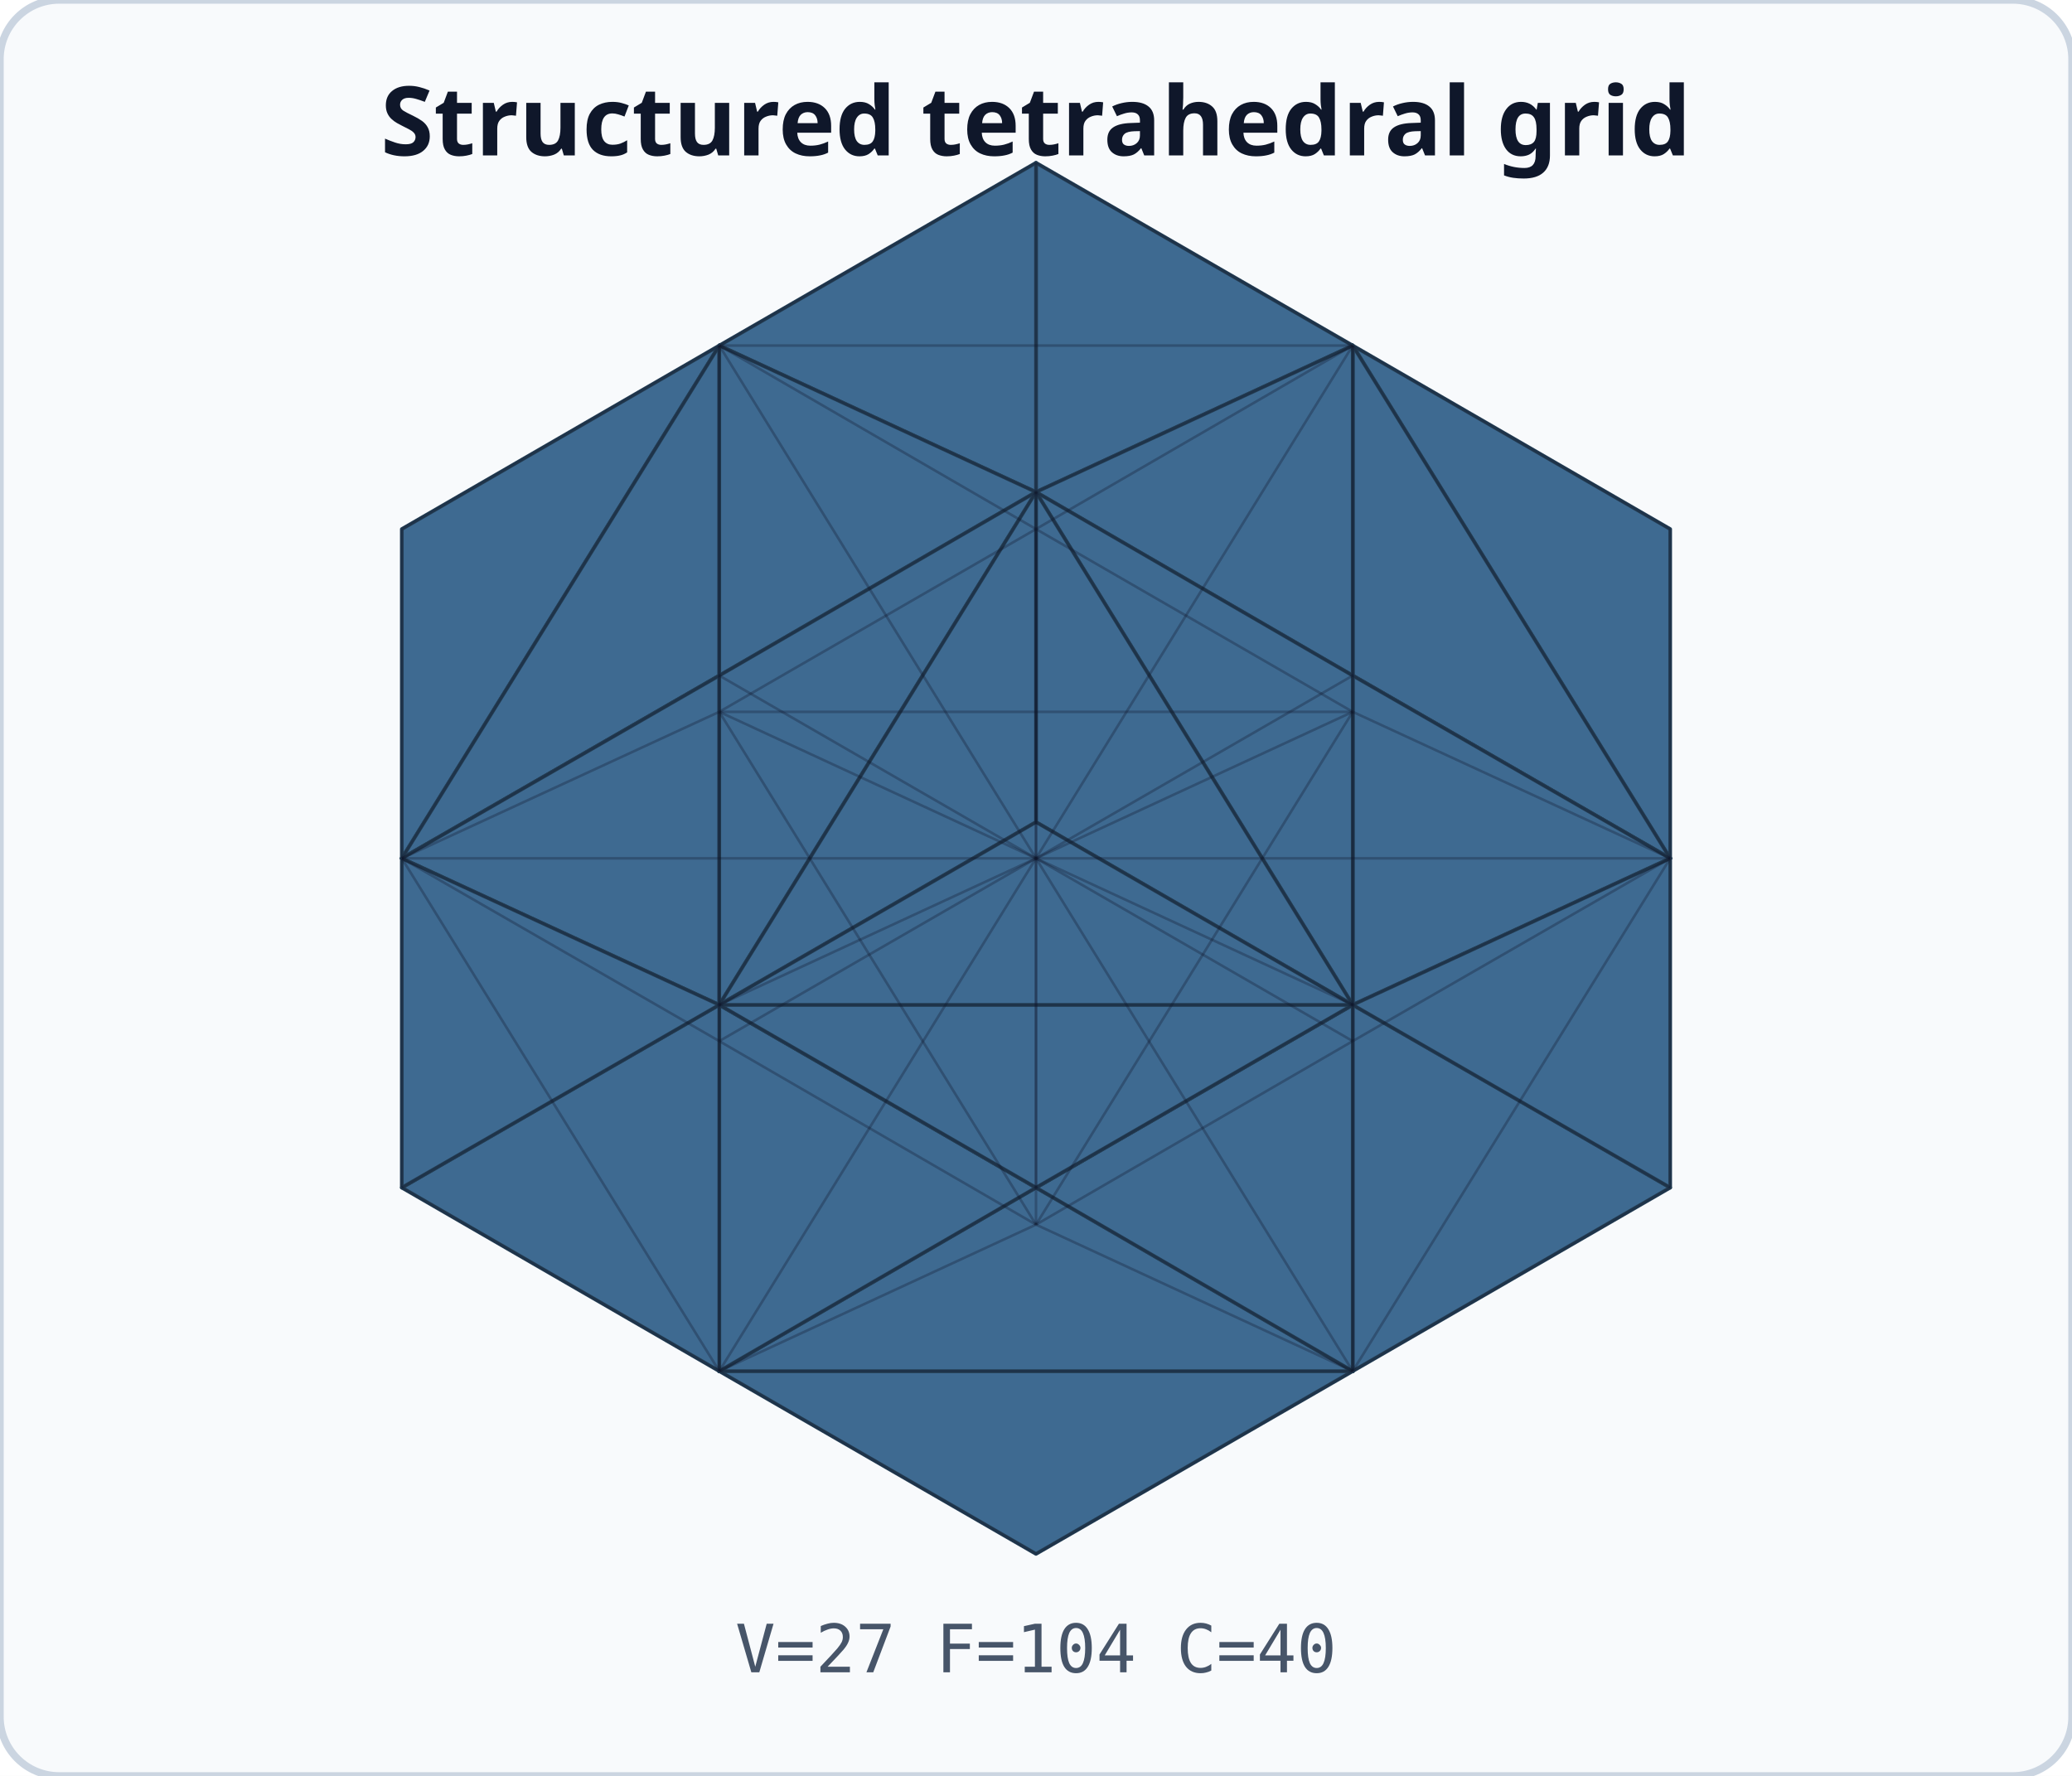
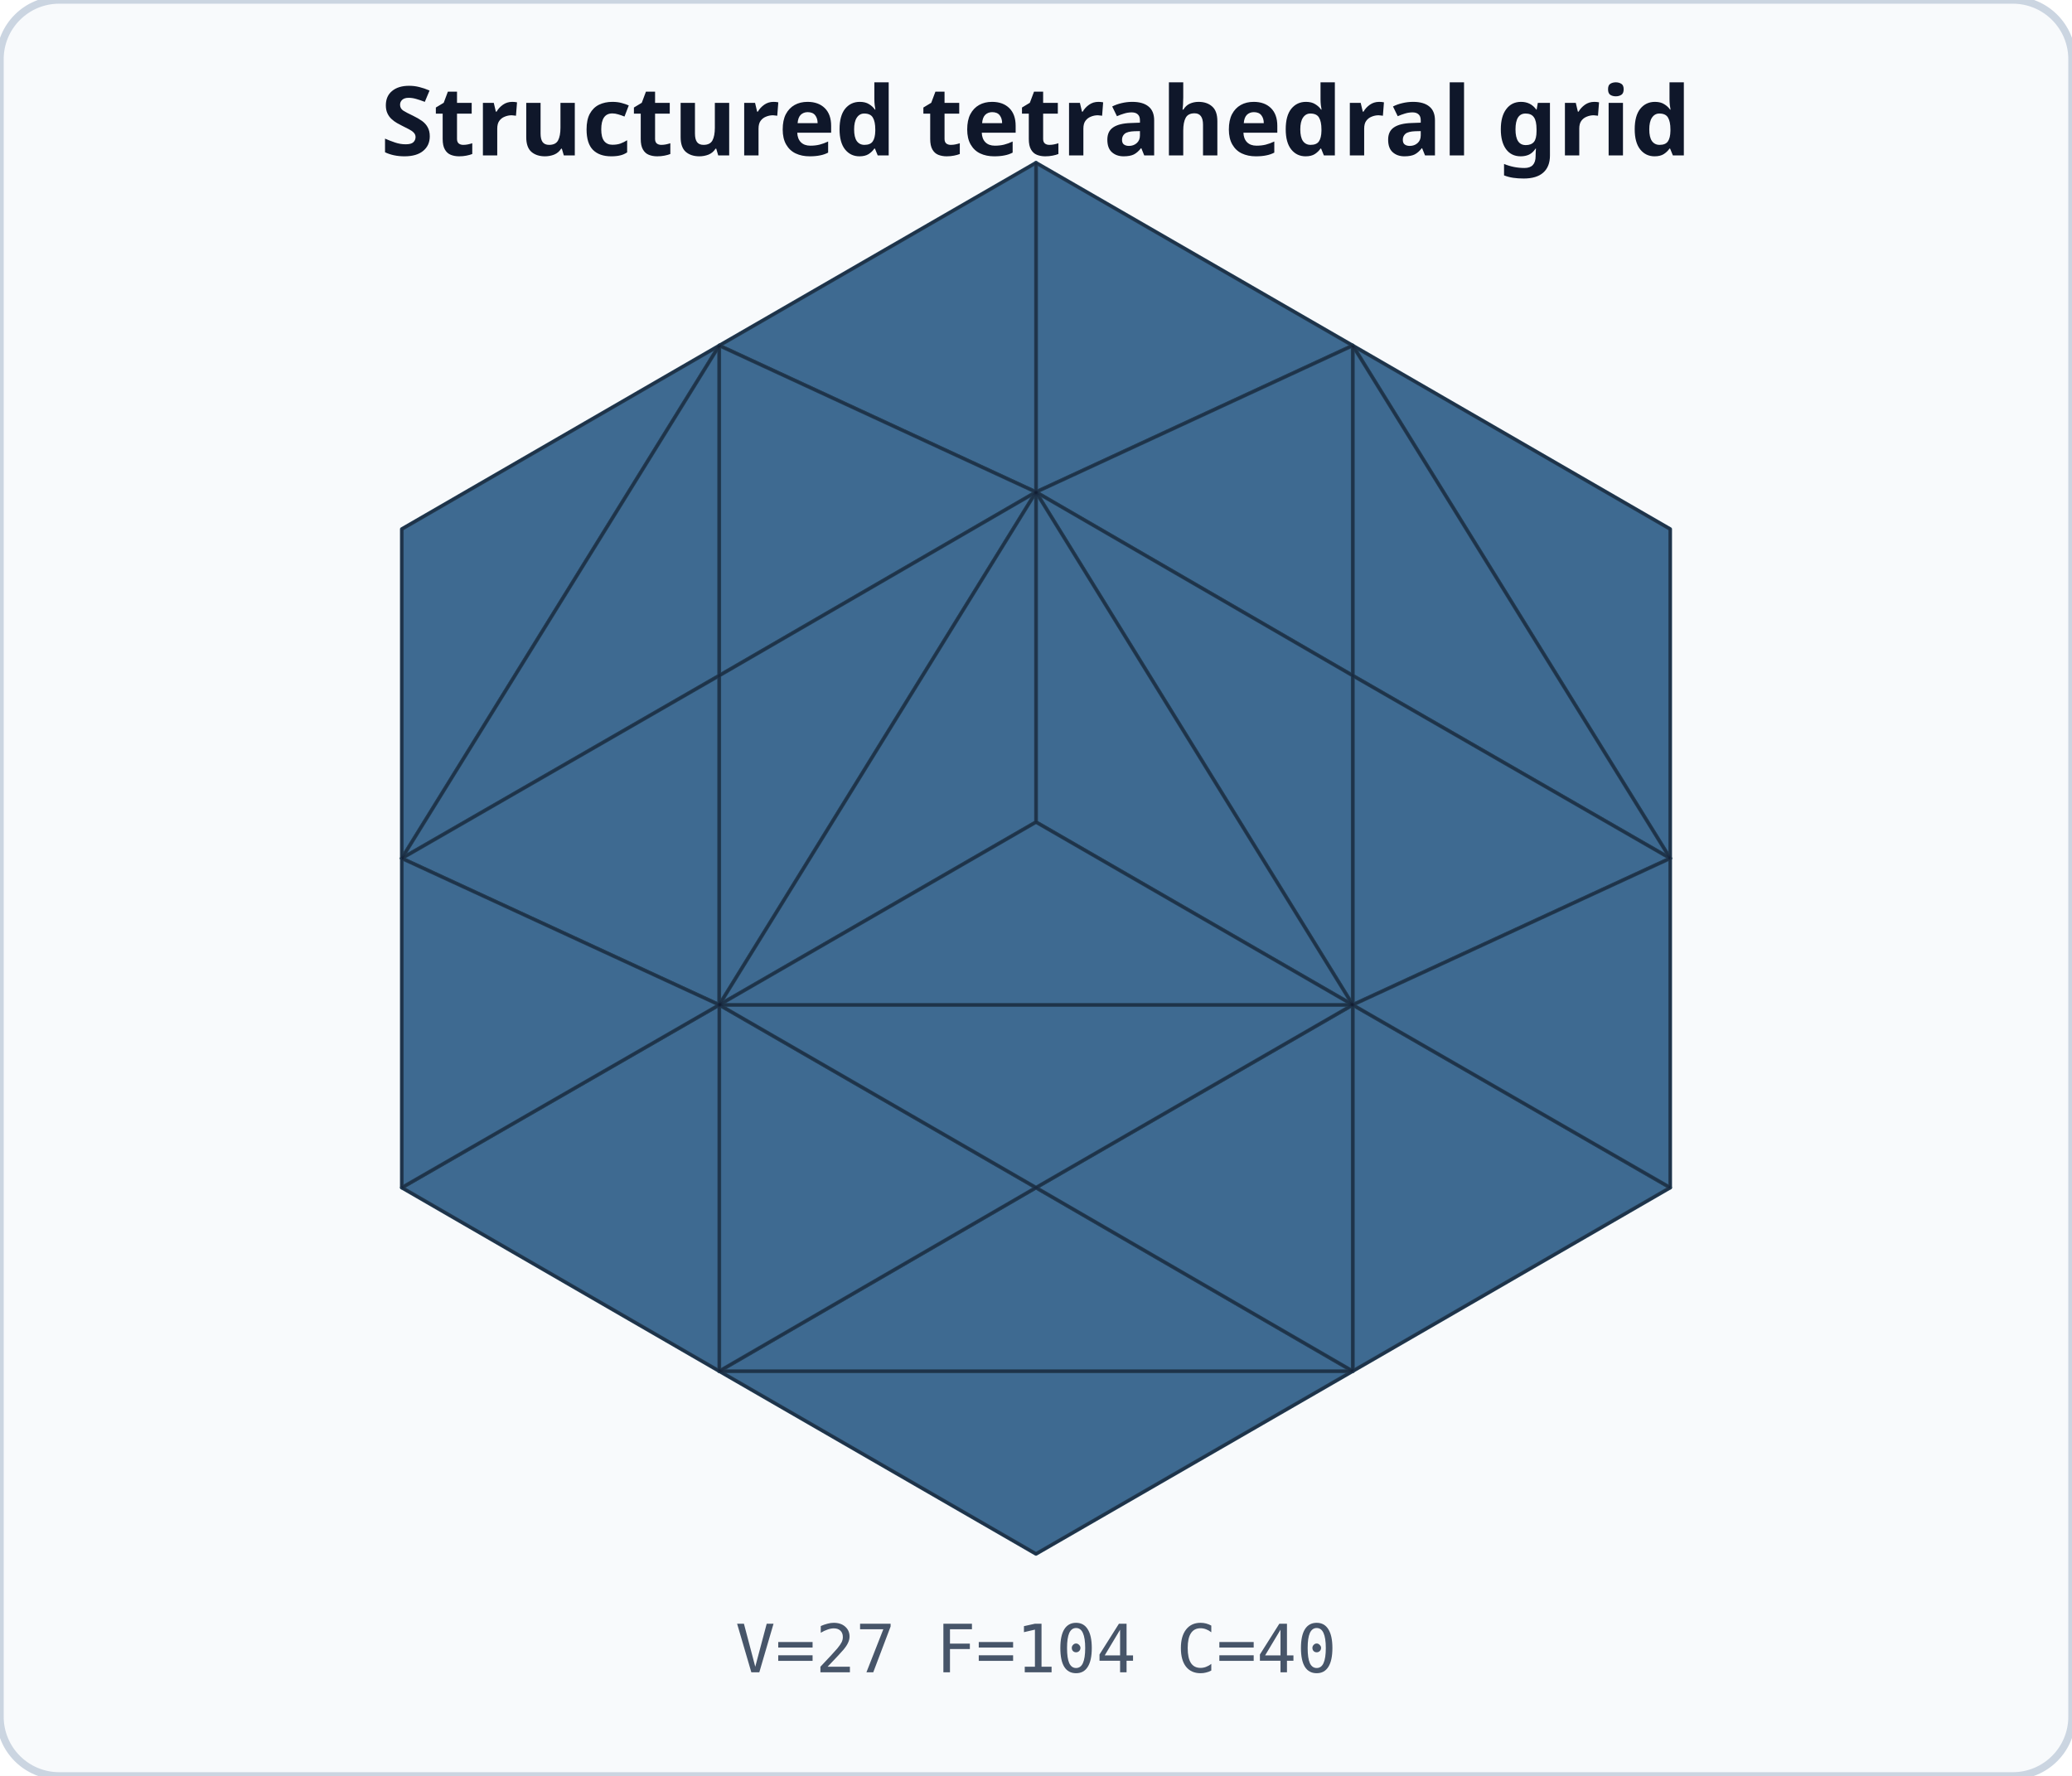
<svg xmlns="http://www.w3.org/2000/svg" width="280" height="240" viewBox="0 0 280 240" role="img" aria-labelledby="panel-title">
  <rect width="100%" height="100%" fill="white" />
  <g>
    <rect x="0.0" y="0.0" width="280.0" height="240.0" rx="8" fill="#f8fafc" stroke="#cbd5e1" />
    <text x="140.0" y="21.0" text-anchor="middle" font-family="sans-serif" font-size="13" font-weight="600" fill="#0f172a">Structured tetrahedral grid</text>
    <g stroke-linejoin="round">
-       <polygon points="182.8,96.2 97.2,96.2 140.0,165.5" fill="#5b9bd5" stroke="#375d80" stroke-width="0.5" />
-       <polygon points="182.8,96.2 140.0,71.5 140.0,116.0" fill="#3e6a91" stroke="#254057" stroke-width="0.5" />
-       <polygon points="140.0,71.5 97.2,96.2 140.0,116.0" fill="#3e6a91" stroke="#254057" stroke-width="0.5" />
-       <polygon points="140.0,165.5 182.8,140.7 140.0,116.0" fill="#3e6a91" stroke="#254057" stroke-width="0.5" />
-       <polygon points="182.8,140.7 182.8,96.2 140.0,116.0" fill="#3e6a91" stroke="#254057" stroke-width="0.5" />
-       <polygon points="140.0,165.5 140.0,116.0 97.2,140.7" fill="#3e6a91" stroke="#254057" stroke-width="0.5" />
-       <polygon points="97.2,140.7 140.0,116.0 97.2,96.2" fill="#3e6a91" stroke="#254057" stroke-width="0.5" />
-       <polygon points="182.8,96.2 225.7,116.0 182.8,46.7" fill="#2e4e6b" stroke="#1b2f40" stroke-width="0.5" />
-       <polygon points="182.8,96.2 182.8,46.7 140.0,116.0" fill="#2e4e6b" stroke="#1b2f40" stroke-width="0.5" />
-       <polygon points="182.8,96.2 140.0,116.0 225.7,116.0" fill="#2e4e6b" stroke="#1b2f40" stroke-width="0.5" />
-       <polygon points="97.2,96.2 140.0,116.0 97.2,46.7" fill="#2e4e6b" stroke="#1b2f40" stroke-width="0.5" />
-       <polygon points="97.2,96.2 97.2,46.7 54.3,116.0" fill="#2e4e6b" stroke="#1b2f40" stroke-width="0.5" />
-       <polygon points="97.2,96.2 54.3,116.0 140.0,116.0" fill="#2e4e6b" stroke="#1b2f40" stroke-width="0.5" />
-       <polygon points="140.0,165.5 182.8,185.3 140.0,116.0" fill="#2e4e6b" stroke="#1b2f40" stroke-width="0.5" />
-       <polygon points="140.0,165.5 140.0,116.0 97.2,185.3" fill="#2e4e6b" stroke="#1b2f40" stroke-width="0.5" />
-       <polygon points="140.0,165.5 97.2,185.3 182.8,185.3" fill="#2e4e6b" stroke="#1b2f40" stroke-width="0.5" />
      <polygon points="225.7,71.5 182.8,46.7 225.7,116.0" fill="#3e6a91" stroke="#254057" stroke-width="0.5" />
-       <polygon points="140.0,71.5 140.0,116.0 182.8,46.7" fill="#3e6a91" stroke="#254057" stroke-width="0.5" />
-       <polygon points="182.8,140.7 225.7,116.0 140.0,116.0" fill="#3e6a91" stroke="#254057" stroke-width="0.5" />
-       <polygon points="140.0,71.5 97.2,46.7 140.0,116.0" fill="#3e6a91" stroke="#254057" stroke-width="0.5" />
      <polygon points="54.3,71.5 54.3,116.0 97.2,46.7" fill="#3e6a91" stroke="#254057" stroke-width="0.5" />
-       <polygon points="97.2,140.7 140.0,116.0 54.3,116.0" fill="#3e6a91" stroke="#254057" stroke-width="0.5" />
-       <polygon points="182.8,140.7 140.0,116.0 182.8,185.3" fill="#3e6a91" stroke="#254057" stroke-width="0.5" />
-       <polygon points="97.2,140.7 97.2,185.3 140.0,116.0" fill="#3e6a91" stroke="#254057" stroke-width="0.5" />
      <polygon points="140.0,210.0 182.8,185.3 97.2,185.3" fill="#3e6a91" stroke="#254057" stroke-width="0.5" />
-       <polygon points="182.8,46.7 97.2,46.7 140.0,116.0" fill="#5b9bd5" stroke="#375d80" stroke-width="0.5" />
-       <polygon points="225.7,116.0 140.0,116.0 182.8,185.3" fill="#5b9bd5" stroke="#375d80" stroke-width="0.5" />
-       <polygon points="140.0,116.0 54.3,116.0 97.2,185.3" fill="#5b9bd5" stroke="#375d80" stroke-width="0.5" />
      <polygon points="182.8,91.3 225.7,116.0 182.8,46.7" fill="#3e6a91" stroke="#254057" stroke-width="0.5" />
-       <polygon points="182.8,91.3 182.8,46.7 140.0,116.0" fill="#3e6a91" stroke="#254057" stroke-width="0.5" />
-       <polygon points="182.8,91.3 140.0,116.0 225.7,116.0" fill="#3e6a91" stroke="#254057" stroke-width="0.5" />
-       <polygon points="97.2,91.3 140.0,116.0 97.2,46.7" fill="#3e6a91" stroke="#254057" stroke-width="0.5" />
      <polygon points="97.2,91.3 97.2,46.7 54.3,116.0" fill="#3e6a91" stroke="#254057" stroke-width="0.5" />
-       <polygon points="97.2,91.3 54.3,116.0 140.0,116.0" fill="#3e6a91" stroke="#254057" stroke-width="0.5" />
-       <polygon points="140.0,160.5 182.8,185.3 140.0,116.0" fill="#3e6a91" stroke="#254057" stroke-width="0.5" />
-       <polygon points="140.0,160.5 140.0,116.0 97.2,185.3" fill="#3e6a91" stroke="#254057" stroke-width="0.5" />
      <polygon points="140.0,160.5 97.2,185.3 182.8,185.3" fill="#3e6a91" stroke="#254057" stroke-width="0.5" />
      <polygon points="182.8,46.7 140.0,22.0 140.0,66.5" fill="#3e6a91" stroke="#254057" stroke-width="0.5" />
      <polygon points="140.0,22.0 97.2,46.7 140.0,66.5" fill="#3e6a91" stroke="#254057" stroke-width="0.5" />
-       <polygon points="140.0,116.0 182.8,91.3 140.0,66.5" fill="#3e6a91" stroke="#254057" stroke-width="0.5" />
      <polygon points="182.8,91.3 182.8,46.7 140.0,66.5" fill="#3e6a91" stroke="#254057" stroke-width="0.5" />
-       <polygon points="140.0,116.0 140.0,66.5 97.2,91.3" fill="#3e6a91" stroke="#254057" stroke-width="0.5" />
      <polygon points="97.2,91.3 140.0,66.5 97.2,46.7" fill="#3e6a91" stroke="#254057" stroke-width="0.5" />
      <polygon points="225.7,116.0 182.8,91.3 182.8,135.8" fill="#3e6a91" stroke="#254057" stroke-width="0.5" />
-       <polygon points="182.8,91.3 140.0,116.0 182.8,135.8" fill="#3e6a91" stroke="#254057" stroke-width="0.5" />
      <polygon points="182.8,185.3 225.7,160.5 182.8,135.8" fill="#3e6a91" stroke="#254057" stroke-width="0.5" />
      <polygon points="225.7,160.5 225.7,116.0 182.8,135.8" fill="#3e6a91" stroke="#254057" stroke-width="0.5" />
      <polygon points="182.8,185.3 182.8,135.8 140.0,160.5" fill="#3e6a91" stroke="#254057" stroke-width="0.5" />
-       <polygon points="140.0,160.5 182.8,135.8 140.0,116.0" fill="#3e6a91" stroke="#254057" stroke-width="0.5" />
-       <polygon points="140.0,116.0 97.2,91.3 97.2,135.8" fill="#3e6a91" stroke="#254057" stroke-width="0.5" />
      <polygon points="97.2,91.3 54.3,116.0 97.2,135.8" fill="#3e6a91" stroke="#254057" stroke-width="0.5" />
      <polygon points="97.2,185.3 140.0,160.5 97.2,135.8" fill="#3e6a91" stroke="#254057" stroke-width="0.5" />
-       <polygon points="140.0,160.5 140.0,116.0 97.2,135.8" fill="#3e6a91" stroke="#254057" stroke-width="0.5" />
      <polygon points="97.2,185.3 97.2,135.8 54.3,160.5" fill="#3e6a91" stroke="#254057" stroke-width="0.5" />
      <polygon points="54.3,160.5 97.2,135.8 54.3,116.0" fill="#3e6a91" stroke="#254057" stroke-width="0.5" />
-       <polygon points="140.0,116.0 182.8,135.8 140.0,66.5" fill="#2e4e6b" stroke="#1b2f40" stroke-width="0.5" />
-       <polygon points="140.0,116.0 140.0,66.5 97.2,135.8" fill="#2e4e6b" stroke="#1b2f40" stroke-width="0.5" />
-       <polygon points="140.0,116.0 97.2,135.8 182.8,135.8" fill="#2e4e6b" stroke="#1b2f40" stroke-width="0.5" />
      <polygon points="182.8,91.3 140.0,66.5 182.8,135.8" fill="#3e6a91" stroke="#254057" stroke-width="0.5" />
      <polygon points="97.2,91.3 97.2,135.8 140.0,66.5" fill="#3e6a91" stroke="#254057" stroke-width="0.5" />
      <polygon points="140.0,160.5 182.8,135.8 97.2,135.8" fill="#3e6a91" stroke="#254057" stroke-width="0.5" />
      <polygon points="140.0,111.1 182.8,135.8 140.0,66.5" fill="#3e6a91" stroke="#254057" stroke-width="0.5" />
      <polygon points="140.0,111.1 140.0,66.5 97.2,135.8" fill="#3e6a91" stroke="#254057" stroke-width="0.5" />
      <polygon points="140.0,111.1 97.2,135.8 182.8,135.8" fill="#3e6a91" stroke="#254057" stroke-width="0.5" />
    </g>
    <g stroke="#0f172a" stroke-width="0.35" stroke-opacity="0.30">
-       <line x1="182.8" y1="96.2" x2="97.2" y2="96.2" />
-       <line x1="182.8" y1="96.2" x2="140.0" y2="71.5" />
-       <line x1="182.8" y1="96.2" x2="182.8" y2="46.7" />
-       <line x1="182.8" y1="96.2" x2="140.0" y2="165.5" />
-       <line x1="182.8" y1="96.2" x2="182.8" y2="140.7" />
-       <line x1="182.8" y1="96.2" x2="225.7" y2="116.0" />
-       <line x1="182.8" y1="96.2" x2="140.0" y2="116.0" />
      <line x1="225.7" y1="71.5" x2="182.8" y2="46.7" />
      <line x1="225.7" y1="71.5" x2="225.7" y2="116.0" />
-       <line x1="97.2" y1="96.2" x2="140.0" y2="71.5" />
-       <line x1="97.2" y1="96.2" x2="97.2" y2="46.7" />
-       <line x1="97.2" y1="96.2" x2="140.0" y2="165.5" />
-       <line x1="97.2" y1="96.2" x2="97.2" y2="140.7" />
-       <line x1="97.2" y1="96.2" x2="140.0" y2="116.0" />
-       <line x1="97.2" y1="96.2" x2="54.3" y2="116.0" />
-       <line x1="140.0" y1="71.5" x2="182.8" y2="46.7" />
-       <line x1="140.0" y1="71.5" x2="97.2" y2="46.7" />
-       <line x1="140.0" y1="71.5" x2="140.0" y2="116.0" />
-       <line x1="182.8" y1="46.7" x2="97.2" y2="46.7" />
      <line x1="182.8" y1="46.7" x2="140.0" y2="22.0" />
      <line x1="182.8" y1="46.7" x2="225.7" y2="116.0" />
-       <line x1="182.8" y1="46.7" x2="140.0" y2="116.0" />
      <line x1="182.8" y1="46.7" x2="182.8" y2="91.3" />
      <line x1="182.8" y1="46.7" x2="140.0" y2="66.5" />
      <line x1="54.3" y1="71.5" x2="97.2" y2="46.7" />
      <line x1="54.3" y1="71.5" x2="54.3" y2="116.0" />
      <line x1="97.2" y1="46.7" x2="140.0" y2="22.0" />
-       <line x1="97.2" y1="46.7" x2="140.0" y2="116.0" />
      <line x1="97.2" y1="46.7" x2="54.3" y2="116.0" />
      <line x1="97.2" y1="46.7" x2="97.2" y2="91.3" />
      <line x1="97.2" y1="46.7" x2="140.0" y2="66.5" />
      <line x1="140.0" y1="22.0" x2="140.0" y2="66.5" />
-       <line x1="140.0" y1="165.5" x2="182.8" y2="140.7" />
-       <line x1="140.0" y1="165.5" x2="97.2" y2="140.7" />
-       <line x1="140.0" y1="165.5" x2="140.0" y2="116.0" />
-       <line x1="140.0" y1="165.5" x2="182.8" y2="185.3" />
-       <line x1="140.0" y1="165.5" x2="97.2" y2="185.3" />
-       <line x1="182.8" y1="140.7" x2="225.7" y2="116.0" />
-       <line x1="182.8" y1="140.7" x2="140.0" y2="116.0" />
-       <line x1="182.8" y1="140.7" x2="182.8" y2="185.3" />
-       <line x1="225.7" y1="116.0" x2="140.0" y2="116.0" />
      <line x1="225.7" y1="116.0" x2="182.8" y2="91.3" />
-       <line x1="225.7" y1="116.0" x2="182.8" y2="185.3" />
      <line x1="225.7" y1="116.0" x2="225.7" y2="160.5" />
      <line x1="225.7" y1="116.0" x2="182.8" y2="135.8" />
-       <line x1="97.2" y1="140.7" x2="140.0" y2="116.0" />
-       <line x1="97.2" y1="140.7" x2="54.3" y2="116.0" />
-       <line x1="97.2" y1="140.7" x2="97.2" y2="185.3" />
-       <line x1="140.0" y1="116.0" x2="182.8" y2="91.3" />
-       <line x1="140.0" y1="116.0" x2="54.3" y2="116.0" />
-       <line x1="140.0" y1="116.0" x2="97.2" y2="91.3" />
-       <line x1="140.0" y1="116.0" x2="140.0" y2="66.5" />
-       <line x1="140.0" y1="116.0" x2="182.8" y2="185.3" />
-       <line x1="140.0" y1="116.0" x2="97.2" y2="185.3" />
-       <line x1="140.0" y1="116.0" x2="140.0" y2="160.5" />
-       <line x1="140.0" y1="116.0" x2="182.8" y2="135.8" />
-       <line x1="140.0" y1="116.0" x2="97.2" y2="135.8" />
      <line x1="182.8" y1="91.3" x2="140.0" y2="66.5" />
      <line x1="182.8" y1="91.3" x2="182.8" y2="135.8" />
      <line x1="54.3" y1="116.0" x2="97.2" y2="91.3" />
-       <line x1="54.3" y1="116.0" x2="97.2" y2="185.3" />
      <line x1="54.3" y1="116.0" x2="54.3" y2="160.5" />
      <line x1="54.3" y1="116.0" x2="97.2" y2="135.8" />
      <line x1="97.2" y1="91.3" x2="140.0" y2="66.5" />
      <line x1="97.2" y1="91.3" x2="97.2" y2="135.8" />
      <line x1="140.0" y1="66.5" x2="182.8" y2="135.8" />
      <line x1="140.0" y1="66.5" x2="97.2" y2="135.8" />
      <line x1="140.0" y1="66.5" x2="140.0" y2="111.1" />
      <line x1="140.0" y1="210.0" x2="182.8" y2="185.3" />
      <line x1="140.0" y1="210.0" x2="97.2" y2="185.3" />
      <line x1="182.8" y1="185.3" x2="225.7" y2="160.5" />
      <line x1="182.8" y1="185.3" x2="97.2" y2="185.3" />
      <line x1="182.8" y1="185.3" x2="140.0" y2="160.5" />
      <line x1="182.8" y1="185.3" x2="182.8" y2="135.8" />
      <line x1="225.7" y1="160.5" x2="182.8" y2="135.8" />
      <line x1="97.2" y1="185.3" x2="140.0" y2="160.5" />
      <line x1="97.2" y1="185.3" x2="54.3" y2="160.5" />
      <line x1="97.2" y1="185.3" x2="97.2" y2="135.8" />
      <line x1="140.0" y1="160.5" x2="182.8" y2="135.8" />
      <line x1="140.0" y1="160.5" x2="97.2" y2="135.8" />
      <line x1="182.8" y1="135.8" x2="97.2" y2="135.8" />
      <line x1="182.8" y1="135.8" x2="140.0" y2="111.1" />
      <line x1="54.3" y1="160.5" x2="97.2" y2="135.8" />
      <line x1="97.2" y1="135.8" x2="140.0" y2="111.1" />
    </g>
    <text x="140.0" y="226.0" text-anchor="middle" font-family="monospace" font-size="9" fill="#475569">V=27 F=104 C=40</text>
  </g>
</svg>
